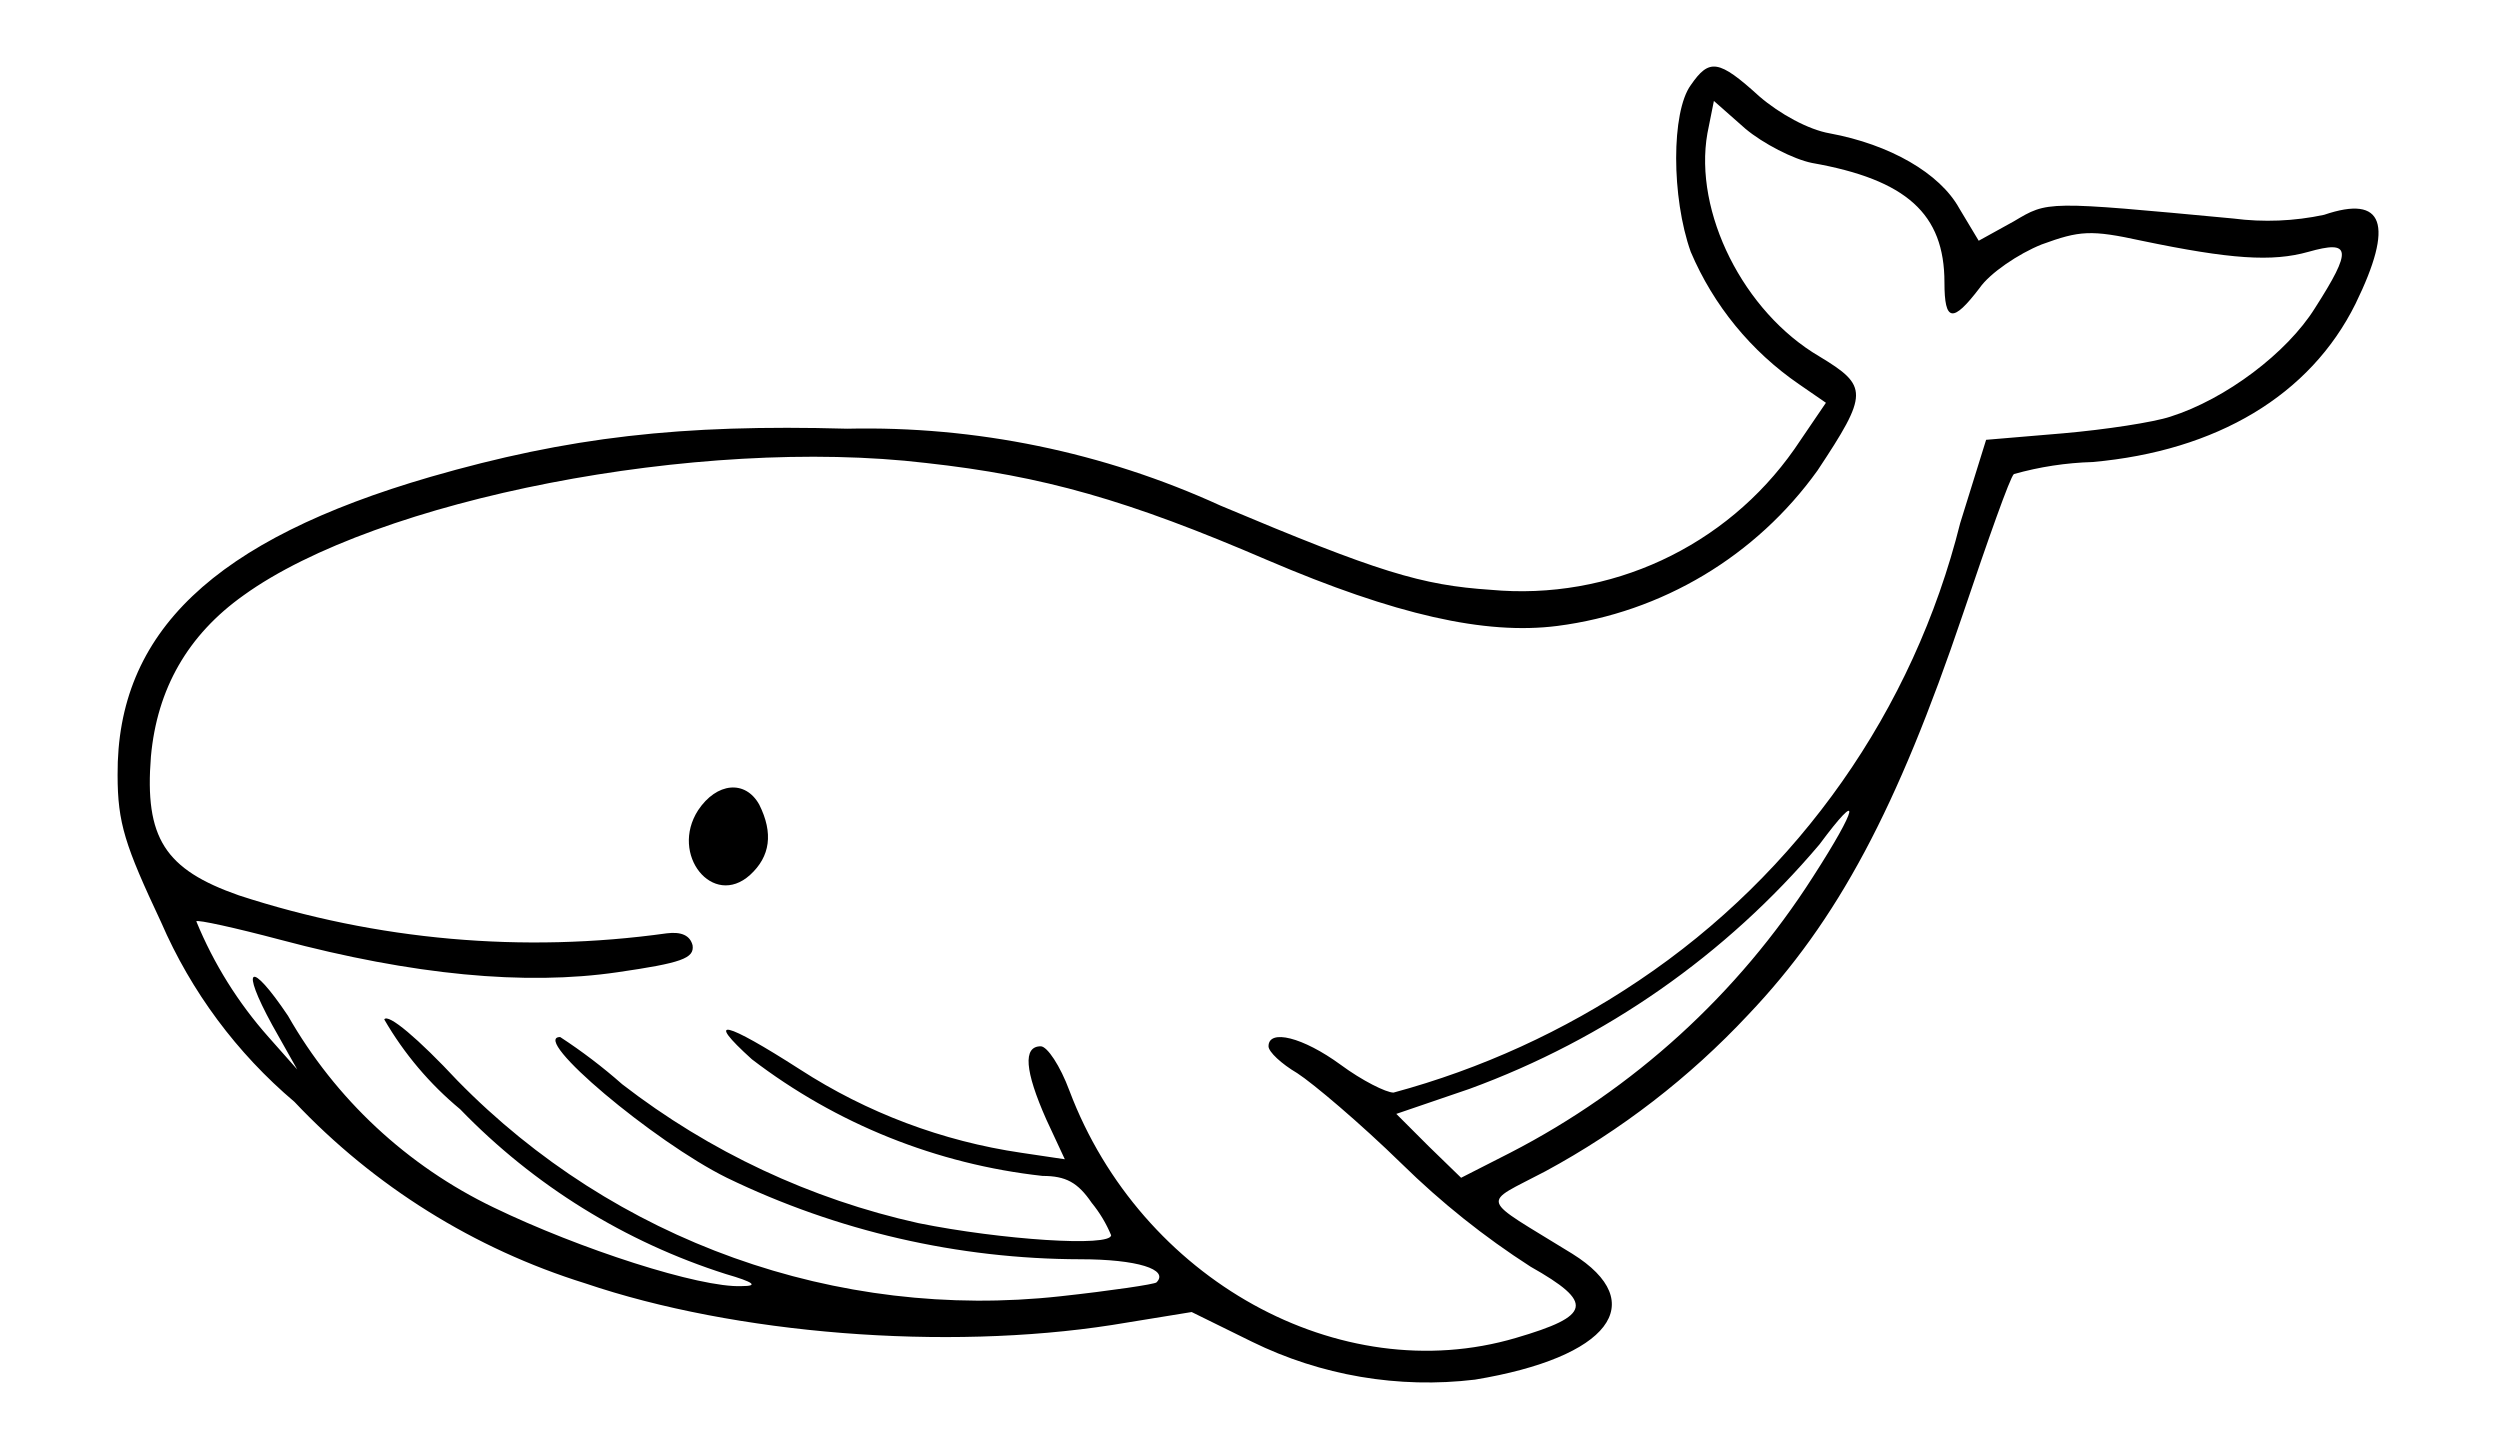
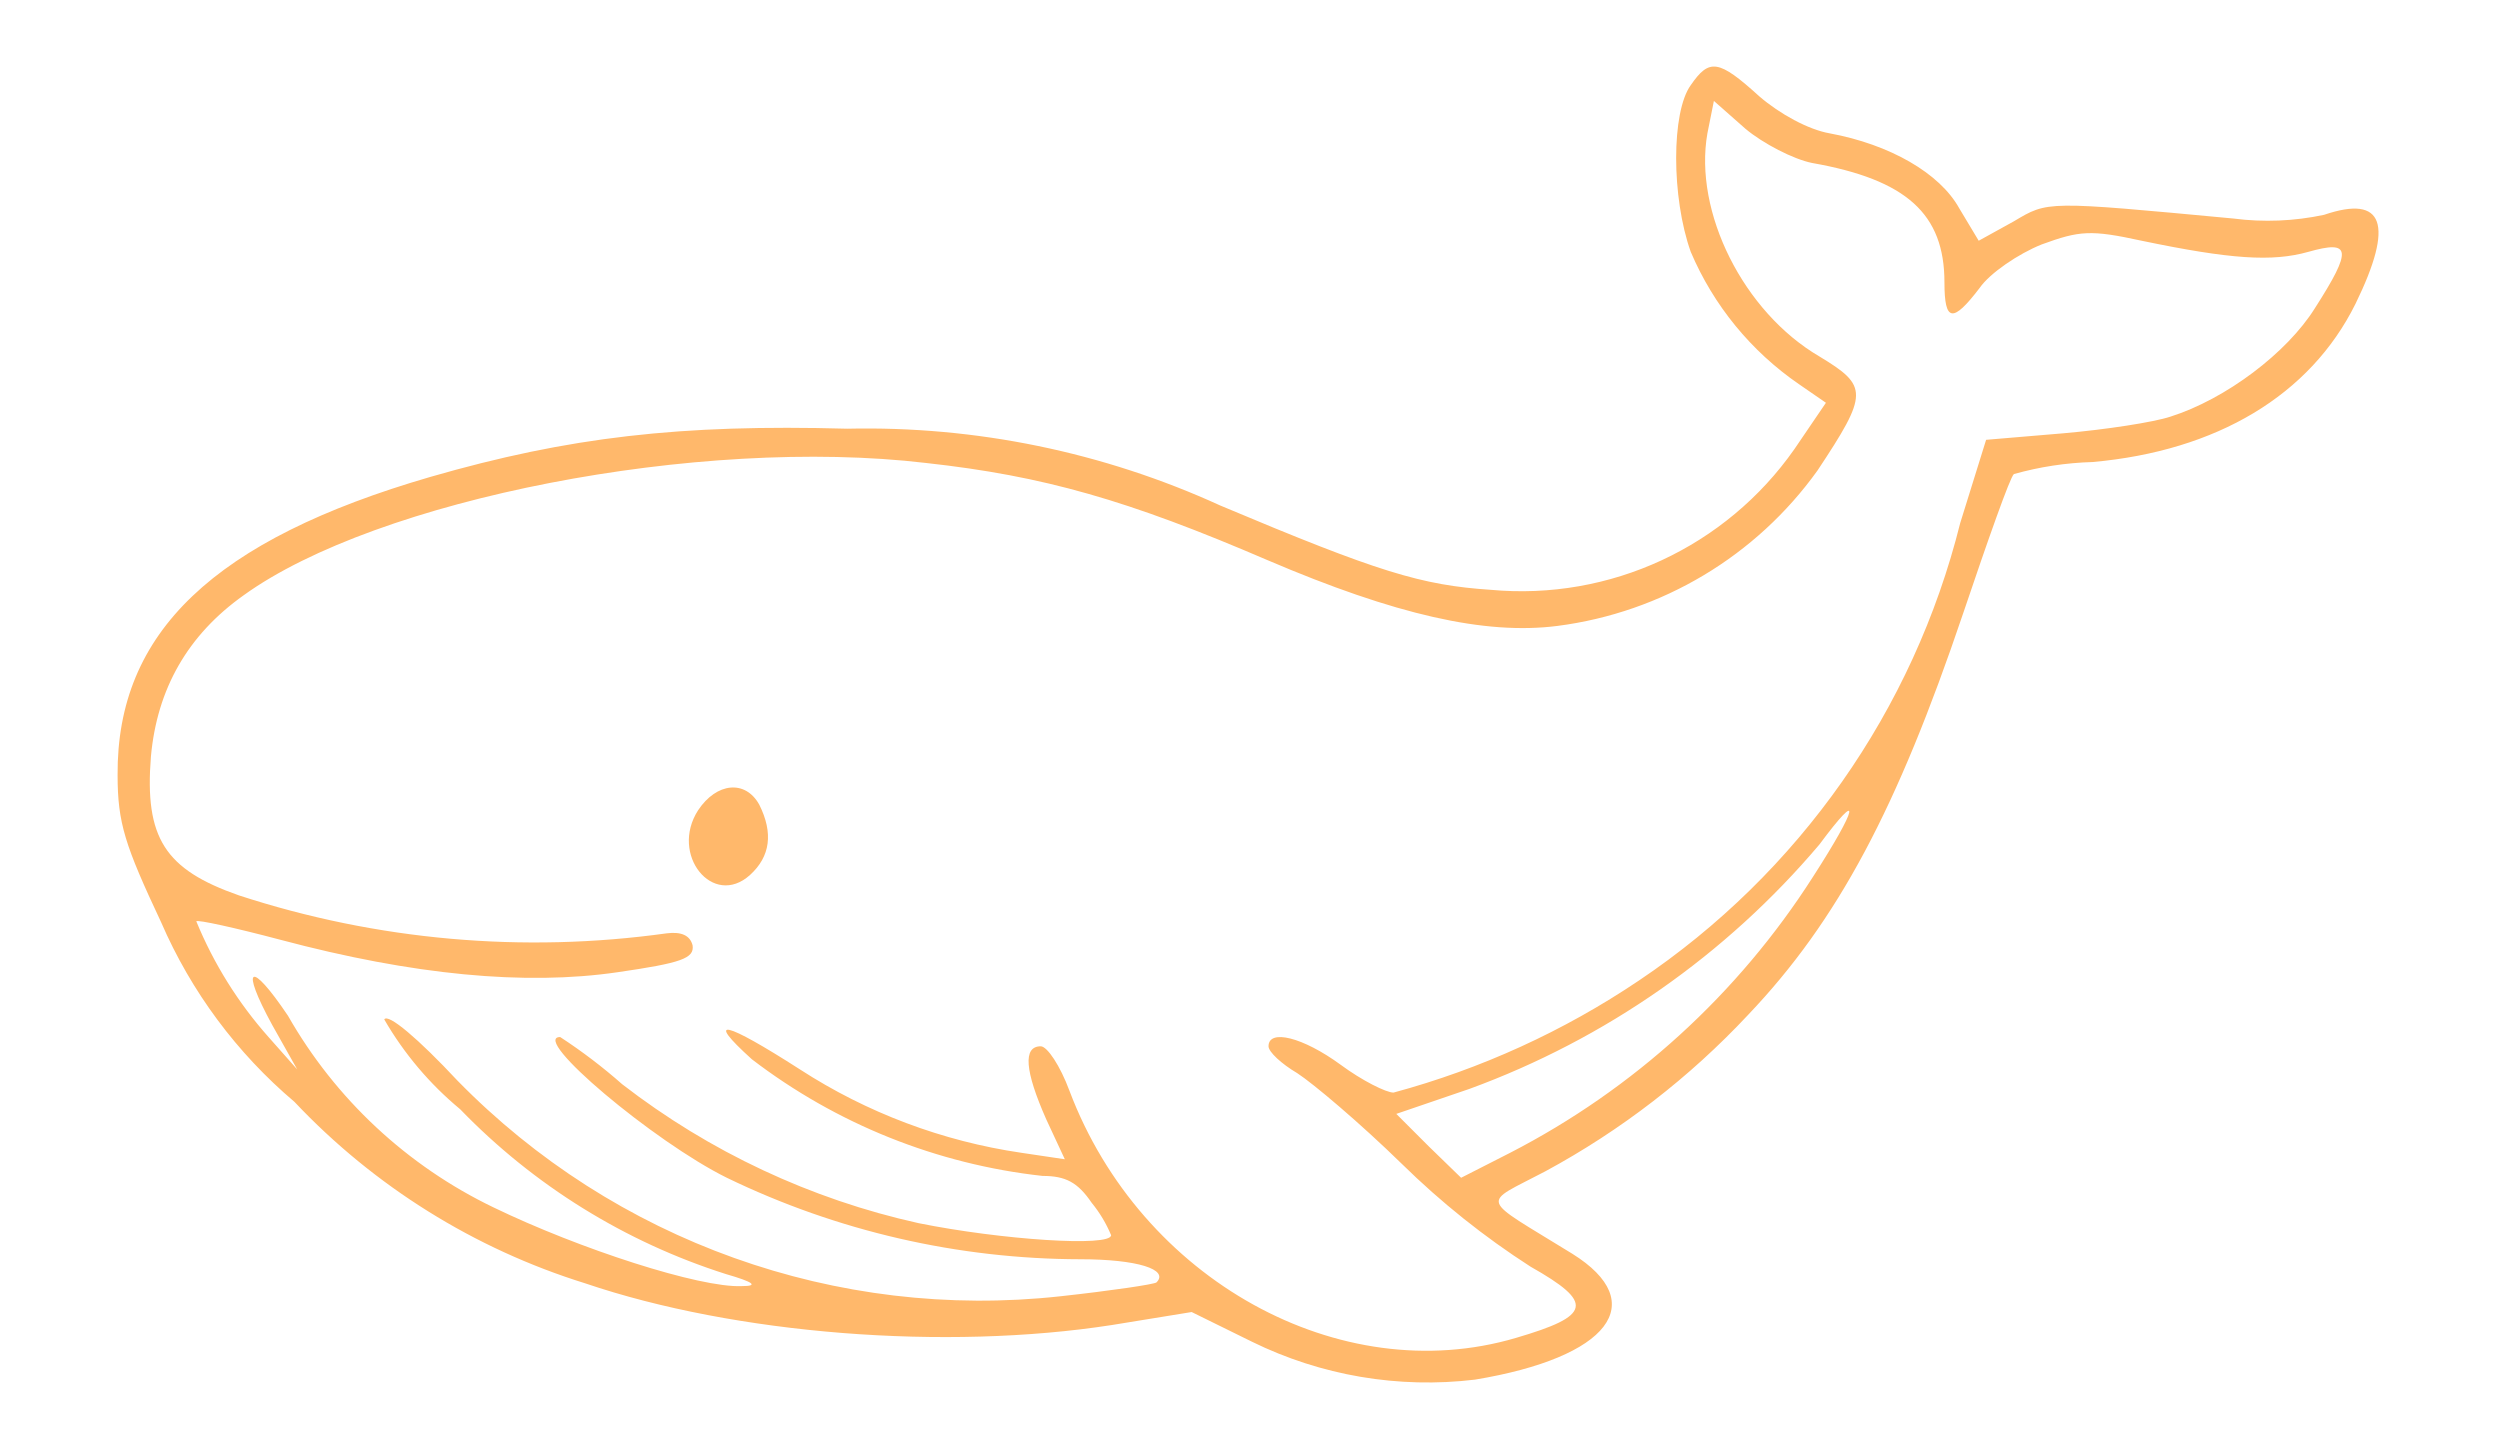
- <svg xmlns="http://www.w3.org/2000/svg" fill="currentColor" aria-label="whale" viewBox="0 0 270 157">
+ <svg xmlns="http://www.w3.org/2000/svg" fill="#ffb86b" aria-label="whale" viewBox="0 0 270 157">
  <path d="M182.6 9.2c-2.1 2.9-2.1 12.1 0 18a33 33 0 0 0 11.7 14.3l2.9 2-3.4 5A36 36 0 0 1 161 63.7c-7.5-.5-12.1-1.9-29.2-9.1a92 92 0 0 0-40.3-8.3c-18-.5-30.1.9-45 5.2-23.4 6.8-33.9 16.8-33.8 32.2 0 5.2.8 7.6 4.7 15.9A53 53 0 0 0 31.8 119a73 73 0 0 0 31.4 19.6c16.2 5.5 38.9 7.3 56.9 4.5l8.6-1.4 6.5 3.2a43 43 0 0 0 24.1 4.1c14.5-2.4 19-8.3 10.5-13.6-10.2-6.3-9.9-5.2-2.9-8.9a86 86 0 0 0 21.9-16.9c9.7-10.2 16.1-22.3 23.2-43.3 2.7-8 5.1-14.8 5.5-15.1a35 35 0 0 1 8.5-1.3c13.4-1.2 23.5-7.2 28.4-17.1q6.3-12.9-3.4-9.6a29 29 0 0 1-9.8.4c-20.3-1.9-20-1.9-23.7.3l-3.8 2.1-2.1-3.5c-2.1-3.8-7.5-6.9-14-8.1-2.3-.4-5.4-2.1-7.6-4-4.4-4-5.4-4.1-7.4-1.2m13.1 8.4c10.2 1.8 14.3 5.5 14.3 12.9 0 4.3.9 4.4 3.8.6 1.1-1.6 4.2-3.7 6.7-4.7 4.1-1.5 5.3-1.6 10.8-.4 9.6 2 14.1 2.3 18 1.2 4.6-1.3 4.8-.3.7 6.1-3 4.8-9.6 9.8-15.6 11.7-1.8.6-7 1.4-11.6 1.8l-8.3.7-2.8 9a84 84 0 0 1-34.7 49.4 89 89 0 0 1-26.5 12.1c-.8 0-3.4-1.3-5.7-3-4.1-3-7.8-3.9-7.8-2 0 .6 1.4 1.9 3.1 2.9 1.7 1.1 6.8 5.4 11.3 9.8a87 87 0 0 0 13.9 11.1c6.9 3.9 6.6 5.3-1.6 7.7-19 5.6-40.5-6.3-48.2-26.7-1-2.7-2.4-4.8-3.1-4.8q-2.9 0 .6 7.9l2 4.3-4.7-.7a60 60 0 0 1-23.9-9c-8.1-5.2-10.4-5.8-5.2-1.1a63 63 0 0 0 31.4 12.6c2.5 0 3.8.7 5.3 2.9a14 14 0 0 1 2.1 3.5c0 1.3-11.9.5-20.8-1.3a81 81 0 0 1-32-15 58 58 0 0 0-6.7-5.1c-3.3 0 10.1 11.3 18 15.2a88 88 0 0 0 38.2 8.8c6.1 0 9.6 1.1 8.2 2.5-.2.2-4.9.9-10.4 1.5a79 79 0 0 1-65.1-23.3c-4.2-4.5-7.5-7.3-7.9-6.6a36 36 0 0 0 8.2 9.7 69 69 0 0 0 28.7 17.8q4.5 1.3 1.7 1.3c-4.5.2-17.5-4-26.8-8.5a51 51 0 0 1-22.2-20.7c-4.1-6.1-5.2-5.4-1.7 1l2.7 4.8L29 112a44 44 0 0 1-7.8-12.5c.1-.2 4.2.7 9.1 2q21.4 5.7 36.4 3.5c6.9-1 8.3-1.5 8.1-2.9q-.4-1.6-2.8-1.3a103 103 0 0 1-46.2-4.1c-8-2.8-10.2-6.2-9.5-15q1-11 10-17.4C40.7 53.9 75.5 47.1 100 50c12.7 1.4 21.8 4 36.9 10.5 13.8 5.9 23.5 8.1 31.3 7.1a41 41 0 0 0 28.1-16.8c5.5-8.3 5.5-9.1.2-12.3-8.2-4.8-13.6-15.6-12.1-24.1l.7-3.5 3.4 3c1.9 1.6 5.2 3.3 7.2 3.7m.1 77.1a85 85 0 0 1-32.7 29.8l-5.3 2.7-3.5-3.4-3.5-3.5 7.9-2.7a90 90 0 0 0 37.8-26.4c4.6-6.2 4.2-4.1-.7 3.5" />
  <path d="M75.4 87.5c-3.1 4.8 1.6 10.6 5.6 7q3.3-3 1-7.6c-1.5-2.7-4.6-2.4-6.6.6" />
</svg>
